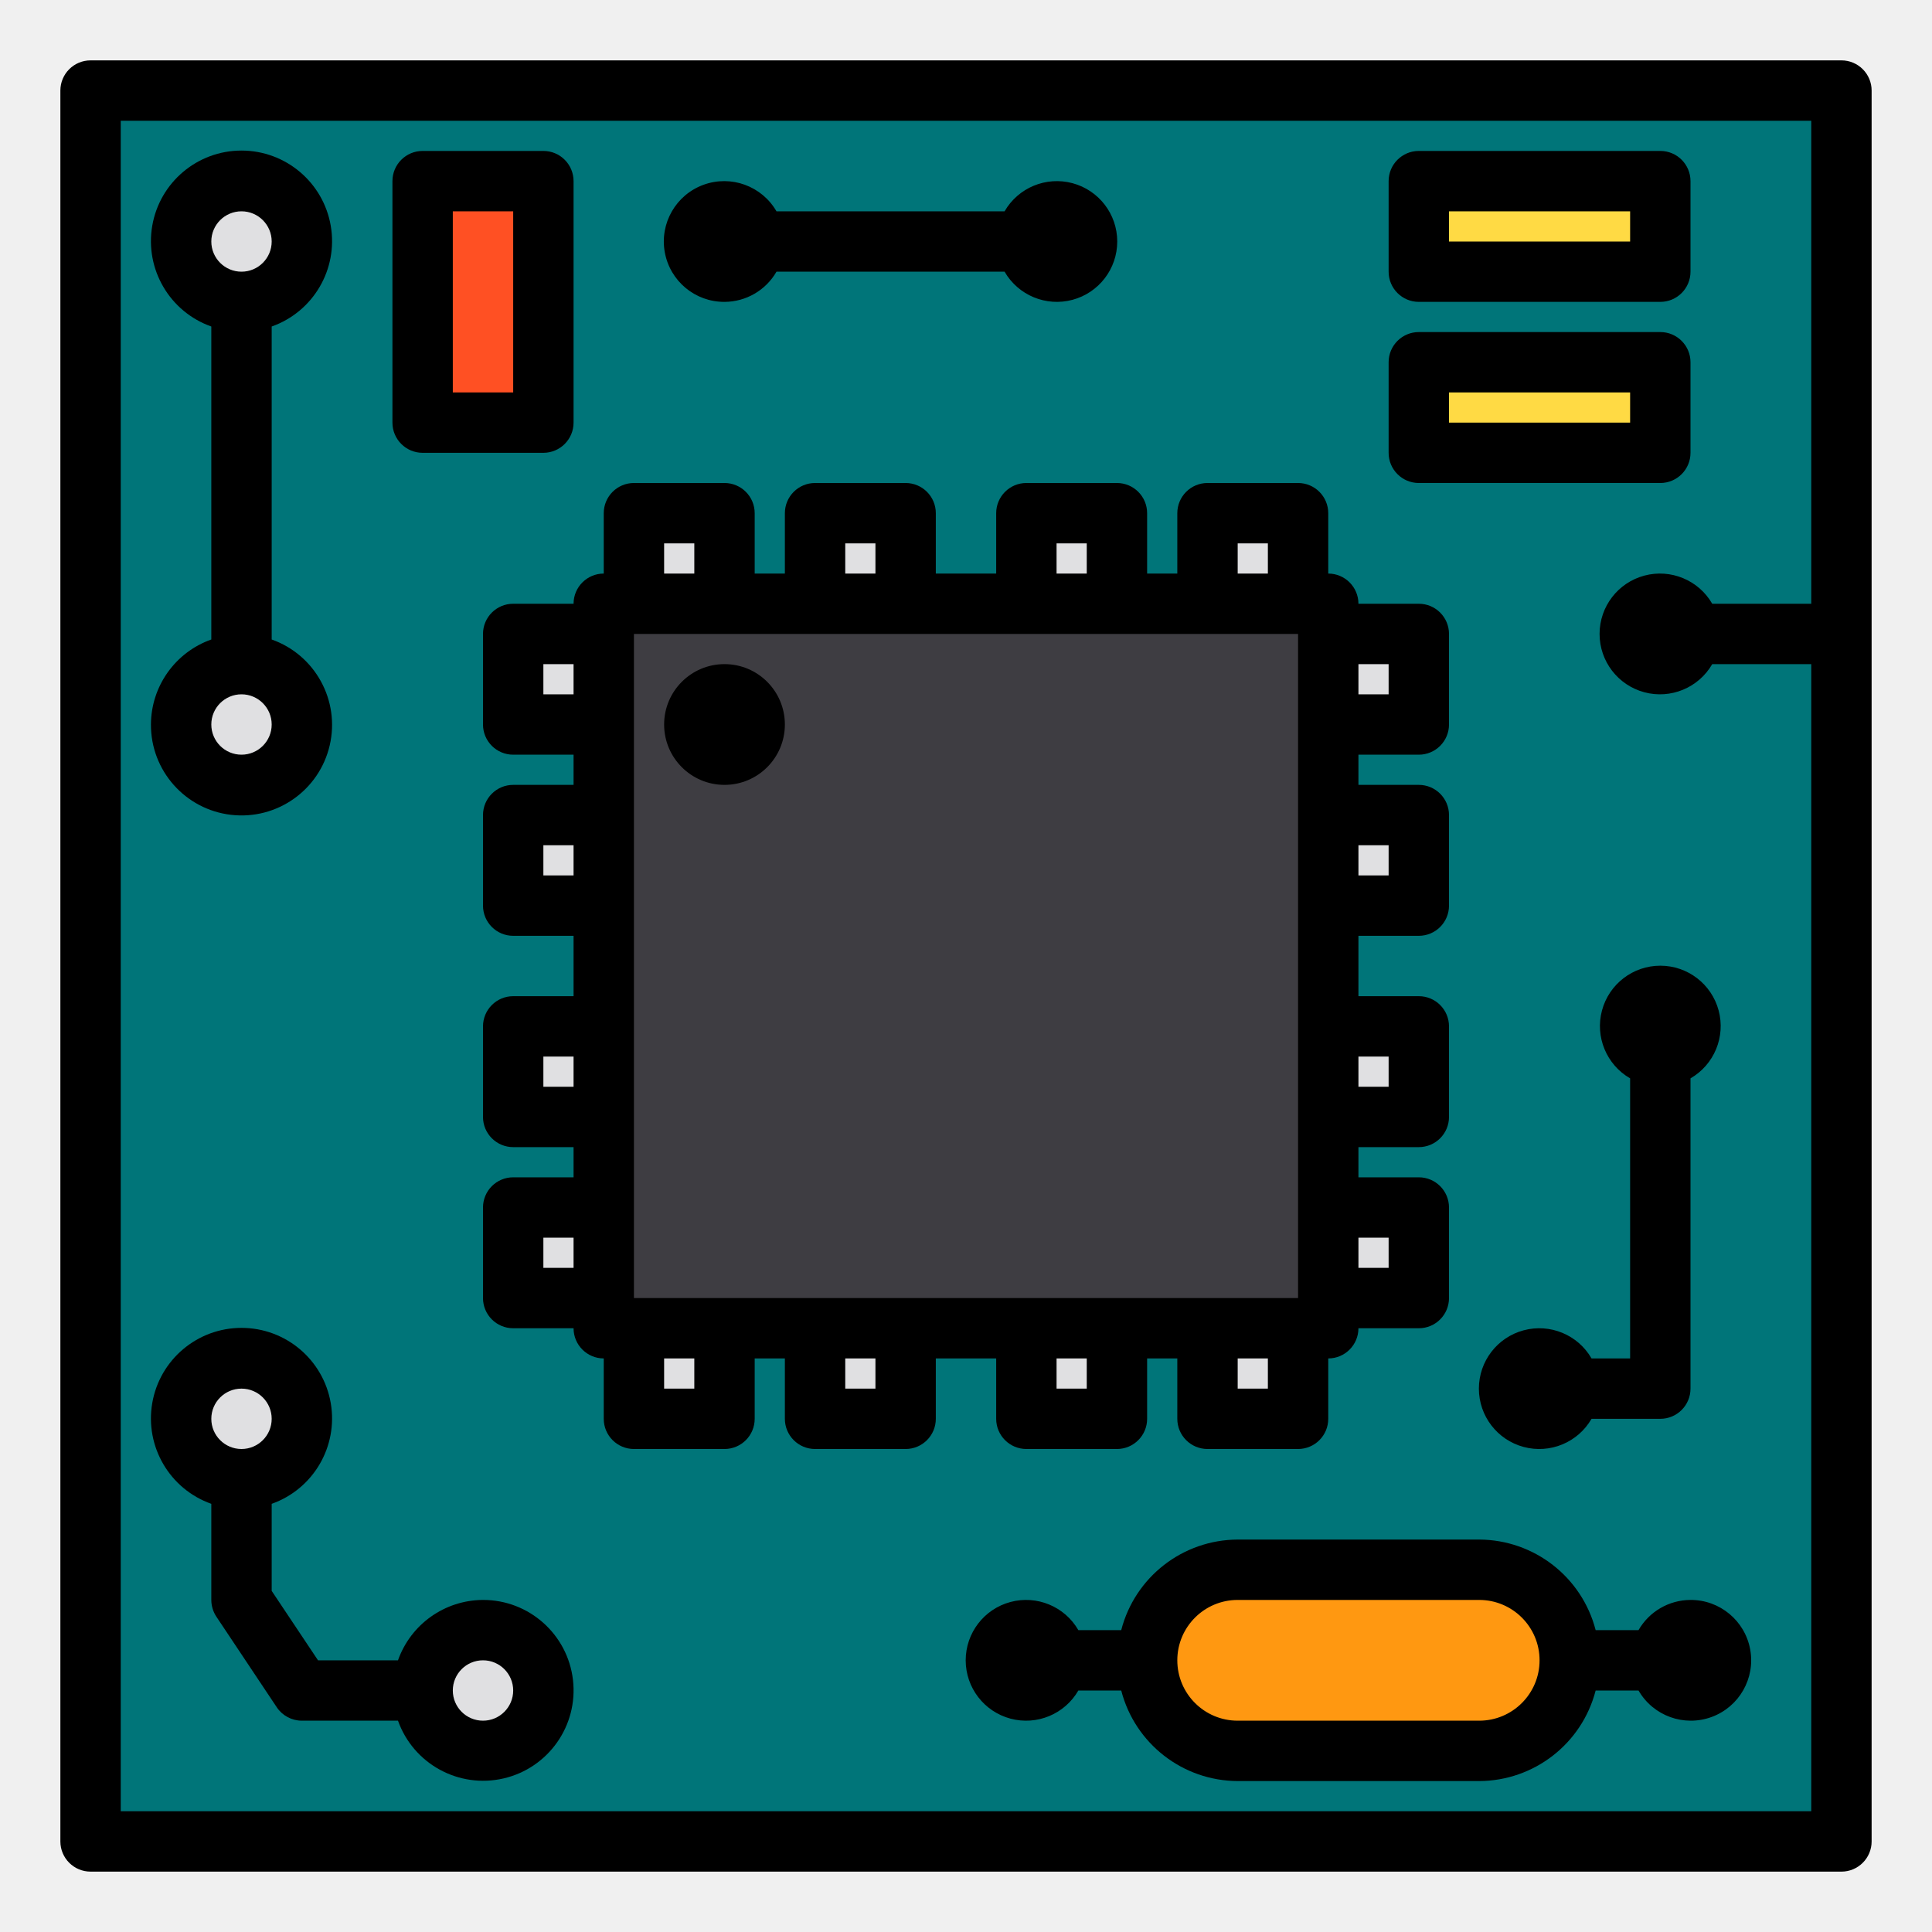
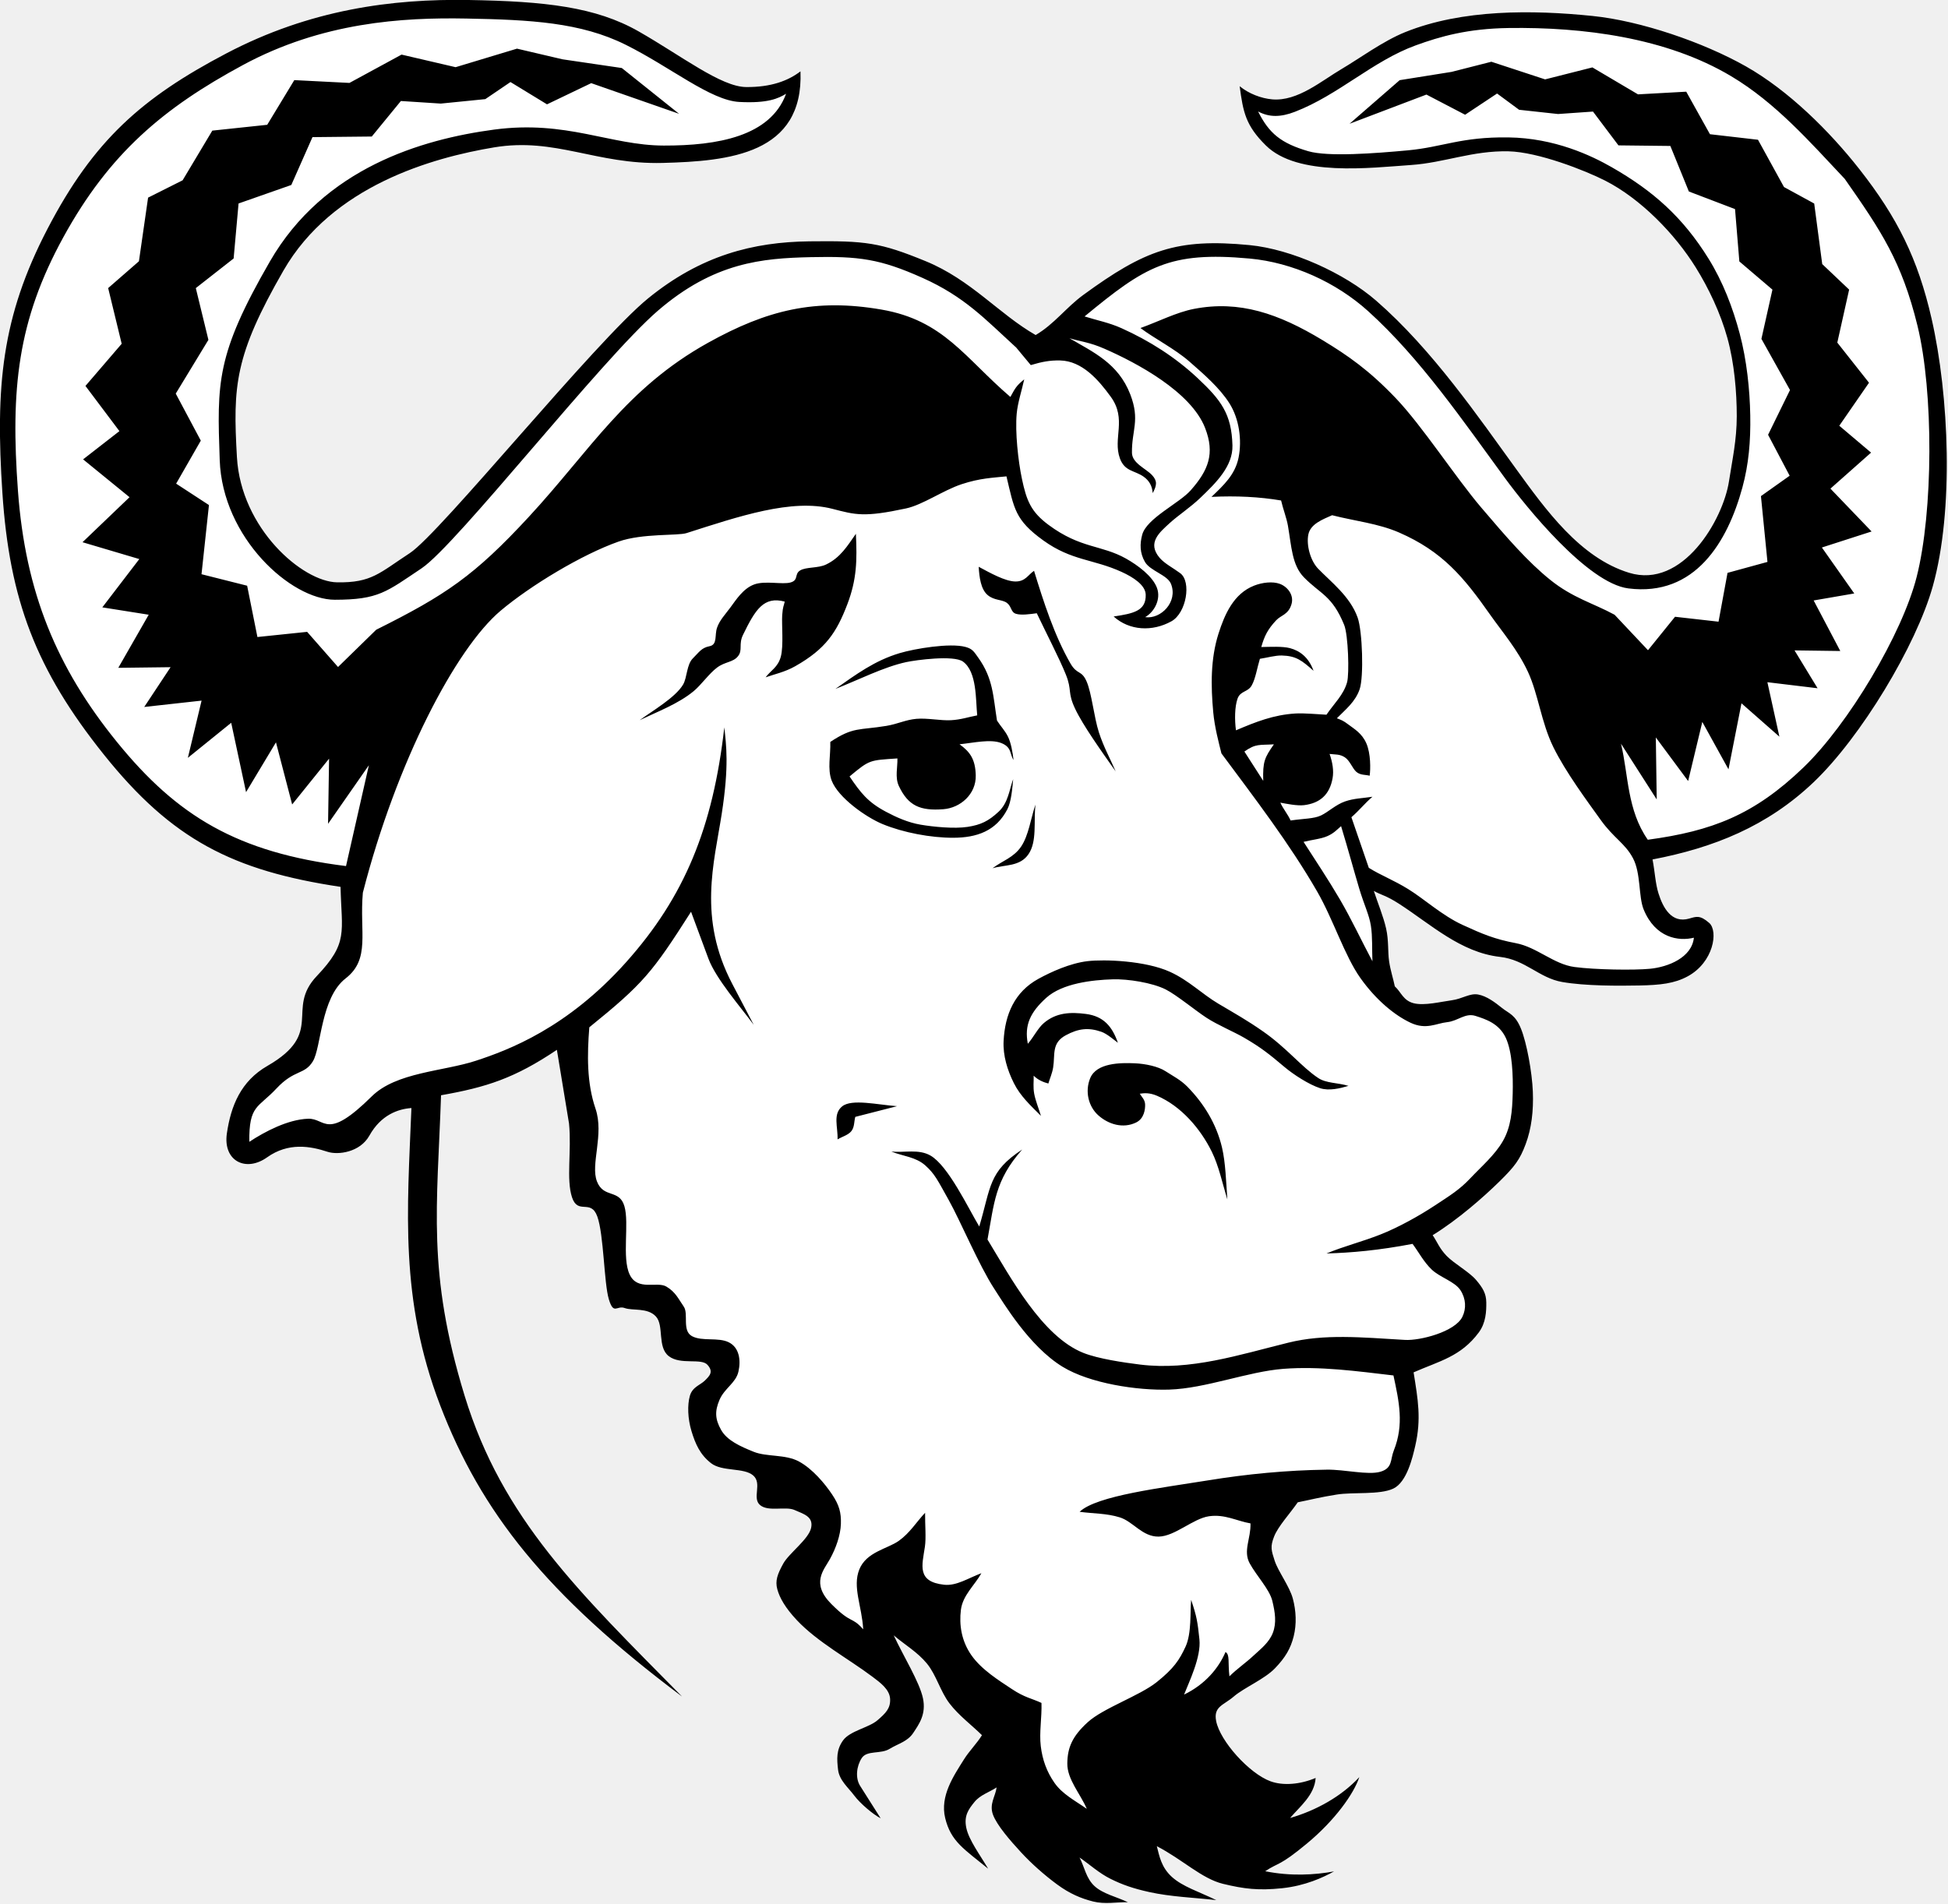
- <svg xmlns="http://www.w3.org/2000/svg" height="512" viewBox="0 0 64 64" width="512">
-   <g id="Circuit-technology-electronics">
-     <path d="m3 3h58v58h-58z" fill="#007579" />
-     <path d="m17 34h3v3h-3z" fill="#78b9eb" />
-     <path d="m17 21h3v3h-3z" fill="#78b9eb" />
-     <path d="m17 27h3v3h-3z" fill="#78b9eb" />
-     <path d="m17 40h3v3h-3z" fill="#78b9eb" />
-     <circle cx="16" cy="56" fill="#e0e0e2" r="2" />
-     <circle cx="8" cy="47" fill="#e0e0e2" r="2" />
-     <path d="m44 34h3v3h-3z" fill="#78b9eb" />
-     <path d="m44 40h3v3h-3z" fill="#78b9eb" />
-     <path d="m44 27h3v3h-3z" fill="#78b9eb" />
-     <path d="m44 21h3v3h-3z" fill="#78b9eb" />
-     <path d="m49 52a3 3 0 0 1 0 6h-8a3 3 0 0 1 0-6z" fill="#ff9811" />
-     <path d="m34 17h3v3h-3z" fill="#78b9eb" />
-     <path d="m40 17h3v3h-3z" fill="#78b9eb" />
-     <path d="m27 17h3v3h-3z" fill="#78b9eb" />
-     <path d="m21 17h3v3h-3z" fill="#78b9eb" />
-     <circle cx="8" cy="24" fill="#e0e0e2" r="2" />
-     <circle cx="8" cy="8" fill="#e0e0e2" r="2" />
-     <path d="m14 6h4v8h-4z" fill="#ff5023" />
-     <path d="m47 6h8v3h-8z" fill="#ffda44" />
-     <path d="m47 12h8v3h-8z" fill="#ffda44" />
-     <path d="m20 20h24v24h-24z" fill="#3e3d42" />
-     <g fill="#e0e0e2">
-       <path d="m21 17h3v3h-3z" />
-       <path d="m27 17h3v3h-3z" />
-       <path d="m34 17h3v3h-3z" />
-       <path d="m40 17h3v3h-3z" />
-       <path d="m44 21h3v3h-3z" />
-       <path d="m44 27h3v3h-3z" />
-       <path d="m44 34h3v3h-3z" />
-       <path d="m44 40h3v3h-3z" />
-       <path d="m34 44h3v3h-3z" />
-       <path d="m40 44h3v3h-3z" />
-       <path d="m27 44h3v3h-3z" />
-       <path d="m21 44h3v3h-3z" />
-       <path d="m17 40h3v3h-3z" />
-       <path d="m17 34h3v3h-3z" />
-       <path d="m17 27h3v3h-3z" />
-       <path d="m17 21h3v3h-3z" />
-     </g>
-     <circle cx="24" cy="24" fill="#ff5023" r="1" />
-     <path d="m61 2h-58a1 1 0 0 0 -1 1v58a1 1 0 0 0 1 1h58a1 1 0 0 0 1-1v-58a1 1 0 0 0 -1-1zm-1 18h-3.28a2 2 0 1 0 0 2h3.28v38h-56v-56h56z" />
-     <path d="m47 25a1 1 0 0 0 1-1v-3a1 1 0 0 0 -1-1h-2a1 1 0 0 0 -1-1v-2a1 1 0 0 0 -1-1h-3a1 1 0 0 0 -1 1v2h-1v-2a1 1 0 0 0 -1-1h-3a1 1 0 0 0 -1 1v2h-2v-2a1 1 0 0 0 -1-1h-3a1 1 0 0 0 -1 1v2h-1v-2a1 1 0 0 0 -1-1h-3a1 1 0 0 0 -1 1v2a1 1 0 0 0 -1 1h-2a1 1 0 0 0 -1 1v3a1 1 0 0 0 1 1h2v1h-2a1 1 0 0 0 -1 1v3a1 1 0 0 0 1 1h2v2h-2a1 1 0 0 0 -1 1v3a1 1 0 0 0 1 1h2v1h-2a1 1 0 0 0 -1 1v3a1 1 0 0 0 1 1h2a1 1 0 0 0 1 1v2a1 1 0 0 0 1 1h3a1 1 0 0 0 1-1v-2h1v2a1 1 0 0 0 1 1h3a1 1 0 0 0 1-1v-2h2v2a1 1 0 0 0 1 1h3a1 1 0 0 0 1-1v-2h1v2a1 1 0 0 0 1 1h3a1 1 0 0 0 1-1v-2a1 1 0 0 0 1-1h2a1 1 0 0 0 1-1v-3a1 1 0 0 0 -1-1h-2v-1h2a1 1 0 0 0 1-1v-3a1 1 0 0 0 -1-1h-2v-2h2a1 1 0 0 0 1-1v-3a1 1 0 0 0 -1-1h-2v-1zm-2-3h1v1h-1zm-26 20h-1v-1h1zm0-6h-1v-1h1zm0-7h-1v-1h1zm0-6h-1v-1h1zm22-5h1v1h-1zm-6 0h1v1h-1zm-7 0h1v1h-1zm-6 0h1v1h-1zm1 28h-1v-1h1zm6 0h-1v-1h1zm7 0h-1v-1h1zm6 0h-1v-1h1zm1-3h-22v-22h22zm3-2v1h-1v-1zm0-6v1h-1v-1zm0-7v1h-1v-1z" />
-     <circle cx="24" cy="24" r="2" />
-     <path d="m47 10h8a1 1 0 0 0 1-1v-3a1 1 0 0 0 -1-1h-8a1 1 0 0 0 -1 1v3a1 1 0 0 0 1 1zm1-3h6v1h-6z" />
-     <path d="m47 16h8a1 1 0 0 0 1-1v-3a1 1 0 0 0 -1-1h-8a1 1 0 0 0 -1 1v3a1 1 0 0 0 1 1zm1-3h6v1h-6z" />
-     <path d="m5 24a3 3 0 1 0 4-2.816v-10.368a3 3 0 1 0 -2 0v10.368a3 3 0 0 0 -2 2.816zm3 1a1 1 0 1 1 1-1 1 1 0 0 1 -1 1zm0-18a1 1 0 1 1 -1 1 1 1 0 0 1 1-1z" />
-     <path d="m16 53a3 3 0 0 0 -2.816 2h-2.649l-1.535-2.3v-2.884a3 3 0 1 0 -2 0v3.184a1.006 1.006 0 0 0 .168.555l2 3a1 1 0 0 0 .832.445h3.184a2.995 2.995 0 1 0 2.816-4zm-8-7a1 1 0 1 1 -1 1 1 1 0 0 1 1-1zm8 11a1 1 0 1 1 1-1 1 1 0 0 1 -1 1z" />
-     <path d="m56 53a1.993 1.993 0 0 0 -1.722 1h-1.42a4 4 0 0 0 -3.858-3h-8a4 4 0 0 0 -3.858 3h-1.42a2 2 0 1 0 0 2h1.42a4 4 0 0 0 3.858 3h8a4 4 0 0 0 3.858-3h1.42a2 2 0 1 0 1.722-3zm-7 4h-8a2 2 0 0 1 0-4h8a2 2 0 0 1 0 4z" />
-     <path d="m54 35.722v9.278h-1.278a2 2 0 1 0 0 2h2.278a1 1 0 0 0 1-1v-10.278a2 2 0 1 0 -2 0z" />
-     <path d="m14 15h4a1 1 0 0 0 1-1v-8a1 1 0 0 0 -1-1h-4a1 1 0 0 0 -1 1v8a1 1 0 0 0 1 1zm1-8h2v6h-2z" />
-     <path d="m24 10a1.993 1.993 0 0 0 1.722-1h7.556a2 2 0 1 0 0-2h-7.556a2 2 0 1 0 -1.722 3z" />
-   </g>
+ <svg xmlns="http://www.w3.org/2000/svg" version="1.1" width="535" height="523">
+   <path fill="#fff" d="M 91.5,309 C 91.5,308.997 63.186,315.296 63.186,315.296 C 63.186,315.296 79.883,289.361 79.883,289.361 C 79.883,289.361 99,245.989 99,245.989 C 99,245.989 41.794,221.051 41.794,221.051 C 41.794,221.051 6.661,165.673 6.661,165.673 C 6.661,165.673 2.307,95.593 2.307,95.593 C 2.307,95.593 28.872,40.44 28.872,40.44 C 28.872,40.44 84.242,6.375 84.242,6.375 C 84.242,6.375 153.15,2.751 153.15,2.751 C 153.15,2.751 195.162,23.911 195.162,23.911 C 195.162,23.911 218.968,25.476 218.968,25.476 C 218.968,25.476 200.899,42.256 200.899,42.256 C 200.899,42.256 145.9,36.7 145.9,36.7 C 145.9,36.7 97.048,49.861 97.048,49.861 C 97.048,49.861 69.59,81.336 69.59,81.336 C 69.59,81.336 60.694,125.451 60.694,125.451 C 60.694,125.451 78.831,158.713 78.831,158.713 C 78.831,158.713 103.691,161.677 103.691,161.677 C 103.691,161.677 192.062,73.793 192.062,73.793 C 192.062,73.793 238.47,67.368 238.47,67.368 C 238.47,67.368 284.431,93.409 284.431,93.409 C 284.431,93.409 305.113,77.538 305.113,77.538 C 305.113,77.538 335.818,67.081 335.818,67.081 C 335.818,67.081 373.433,79.831 373.433,79.831 C 373.433,79.831 436.3,155.716 436.3,155.716 C 436.3,155.716 459.1,159.952 459.1,159.952 C 459.1,159.952 478,134.48 478,134.48 C 478,134.48 476.231,88 476.231,88 C 476.231,88 450.819,51.731 450.819,51.731 C 450.819,51.731 415.2,39.7 415.2,39.7 C 415.2,39.7 386.384,44.701 386.384,44.701 C 386.384,44.701 350.4,41.851 350.4,41.851 C 350.4,41.851 345.3,30.5 345.3,30.5 C 345.3,30.5 375.1,18.8 375.1,18.8 C 375.1,18.8 399,6.7 399,6.7 C 399,6.7 435.6,4.216 435.6,4.216 C 435.6,4.216 489.5,25.2 489.5,25.2 C 489.5,25.2 527.4,77.7 527.4,77.7 C 527.4,77.7 532.3,152.2 532.3,152.2 C 532.3,152.2 499.6,212.8 499.6,212.8 C 499.6,212.8 453.6,235.9 453.6,235.9 C 453.6,235.9 454.8,253.6 454.8,253.6 C 454.8,253.6 467.6,255.2 467.6,255.2 C 467.6,255.2 462.3,267.1 462.3,267.1 C 462.3,267.1 432.4,268.2 432.4,268.2 C 432.4,268.2 374.8,242.7 374.8,242.7 C 374.8,242.7 383.1,277.3 383.1,277.3 C 383.1,277.3 411.4,277.3 411.4,277.3 C 411.4,277.3 419.8,306.6 419.8,306.6 C 419.8,306.6 391.5,339.7 391.5,339.7 C 391.5,339.7 406.8,357.9 406.8,357.9 C 406.8,357.9 387.3,376.1 387.3,376.1 C 387.3,376.1 384.3,403.8 384.3,403.8 C 384.3,403.8 344.9,415.4 344.9,415.4 C 344.9,415.4 354.5,446.4 354.5,446.4 C 354.5,446.4 293.4,501.2 293.4,501.2 C 293.4,501.2 251.45,449 251.45,449 C 251.45,449 221.228,446.405 221.228,446.405 C 221.228,446.405 229.841,415.409 229.841,415.409 C 229.841,415.409 195.339,399.56 195.339,399.56 C 195.339,399.56 195.943,376.166 195.943,376.166 C 195.943,376.166 172.06,352.434 172.06,352.434 L 153.194,287.1 C 153.194,287.1 91.5,308.997 91.5,308.997 L 91.5,309 z" />
+   <path d="M112.993,304.372c-3.634,0.247-8.365,1.875-11.539,7.564 c-2.591,4.646-8.661,5.387-11.495,4.451c-4.721-1.56-10.755-2.642-16.6,1.523c-5.845,4.164-12.157,1.015-11.05-6.576 c1.107-7.59,3.849-14.351,11.127-18.538c15.895-9.144,4.848-15.508,13.572-24.685c8.741-9.195,6.81-12.009,6.52-24.497 c-29.543-4.438-46.287-12.953-64.984-36.313c-18.697-23.361-25.945-42.59-27.883-71.878c-1.938-29.288-0.258-48.269,12.396-72.58 s25.977-36.014,49.065-48.153C85.21,2.553,107.832-0.354,128.742,0c20.91,0.353,34.843,1.885,46.658,8.626 c11.814,6.741,22.622,15.224,29.512,15.285c6.891,0.061,11.582-1.744,14.931-4.31c0.894,22.703-19.539,24.675-37.819,25.155 c-18.281,0.479-29.514-7.083-46.351-4.27S91.269,50.961,77.84,74.336s-13.887,31.638-12.771,51.24 c1.116,19.603,17.988,34.228,27.512,34.387c9.523,0.159,11.649-2.599,19.985-8.036c8.337-5.438,50.896-58.122,65.418-69.956 c14.523-11.834,28.854-15.488,44.328-15.678c15.474-0.19,19.428,0.335,31.908,5.45c12.48,5.114,20.149,14.533,30.211,20.291 c5.143-3.027,8.338-7.547,13.057-10.996c16.877-12.335,25.646-15.659,45.705-13.707c11.529,1.122,26.066,7.708,34.74,15.25 c15.445,13.429,28.205,32.125,38.516,46.328c8.029,11.061,17.477,24.295,30.965,28.432c14.727,4.515,25.809-14.559,27.436-25.139 c0.922-5.995,2.125-11.249,2.135-17.847c0.01-6.599-0.664-14.607-2.566-21.484s-5.16-13.72-8.688-19.394 c-5.742-9.235-15.137-18.899-24.912-23.871c-5.486-2.79-18.393-7.863-26.529-8.041c-9.969-0.216-17.564,3.133-26.781,3.761 c-11.156,0.761-31.084,3.269-39.83-5.35c-5.566-5.485-6.266-9.144-7.217-16.296c2.459,2.026,5.898,3.358,8.959,3.617 c6.986,0.59,13.527-5.114,19.166-8.419c4.645-2.723,11.223-7.589,17.324-10.048c15.676-6.32,34.932-6.138,51.48-4.445 c13.264,1.356,30.461,7.257,42.094,13.84c11.688,6.612,22.951,17.761,31.201,28.271c10.379,13.224,16.053,24.57,19.812,41.063 c4.805,21.062,6.137,52.702,0.328,73.469c-4.578,16.365-19.779,41.504-32.719,53.827c-12.762,12.155-27.498,18.022-44.256,21.231 c0.656,3.382,0.764,6.536,1.631,9.309c1.232,3.936,3.588,8.324,8.428,6.936c1.93-0.553,2.963-1.032,5.508,1.194 c2.543,2.226,1.219,10.825-5.938,14.684c-3.629,1.957-7.459,2.382-13.271,2.498s-14.883,0.141-21.193-0.964 c-6.309-1.104-10.078-6.111-17.066-6.895c-10.799-1.208-19.068-9.01-27.727-14.59c-3.613-2.329-4.832-2.353-6.914-3.53 c1.125,3.444,2.625,7.021,3.373,10.332c0.75,3.311,0.43,6.378,0.828,9.028c0.396,2.648,1.131,4.707,1.559,6.855 c1.73,1.547,2.283,3.9,5.189,4.64c2.908,0.739,7.461-0.412,10.436-0.812s4.969-2.021,7.303-1.577 c2.336,0.443,4.549,2.115,6.506,3.682s3.639,1.796,5.223,5.706s3.037,11.917,3.254,17.269s-0.383,10.183-1.969,14.43 s-2.98,6.13-7.275,10.336c-4.295,4.207-11.289,10.38-18.268,14.68c1.285,1.903,1.855,3.645,3.859,5.71 c2.004,2.066,6.182,4.381,8.041,6.56c1.857,2.179,2.799,3.742,2.826,6.186c0.029,2.443-0.09,5.619-2.074,8.283 c-4.941,6.633-10.785,7.821-17.891,10.941c1.195,7.462,2.17,12.793,0.443,20.244c-0.705,3.036-2.271,9.92-6.016,11.686 c-3.746,1.766-10.969,0.911-15.541,1.637c-4.572,0.727-7.131,1.417-10.695,2.125c-2.166,3.131-5.391,6.586-6.496,9.392 c-1.107,2.807-0.773,3.813,0.156,6.679s4.092,7.039,4.988,10.395s1.07,6.969,0.234,10.334c-0.838,3.365-2.271,5.807-5.139,8.795 c-2.867,2.989-8.508,5.336-11.318,7.758c-2.812,2.423-5.611,2.714-4.844,6.723c1.055,5.506,9.1,14.436,14.92,16.562 c3.488,1.275,8.17,0.873,12.406-0.915c-0.287,4.703-4.357,7.873-7.016,10.996c7.201-2.059,14.184-6.001,19.014-11.226 c-1.498,4.538-6.652,11.823-14.361,18.22c-7.709,6.397-7.662,5.088-11.494,7.633c6.992,1.405,13.494,1.025,18.91,0.052 c-2.969,1.637-7.836,3.939-14.283,4.616c-6.447,0.676-10.422,0.198-16.232-1.213c-5.811-1.412-11.115-6.694-18.156-10.335 c0.686,2.612,1.174,5.753,4.135,8.439c2.961,2.686,7.441,4.052,12.203,6.375c-6.062-0.688-12.432-0.896-18.389-2.209 c-4.41-0.973-7.373-2.005-10.6-3.603c-3.225-1.598-5.715-3.929-8.572-5.893c1.369,2.615,1.775,5.691,4.105,7.847 s6.117,2.959,9.18,4.44c-3.195-0.07-6.268,0.623-9.58-0.21c-3.314-0.833-6.422-2.142-9.867-4.68s-6.998-5.663-9.938-8.858 c-2.938-3.195-6.566-7.337-7.664-10.283c-1.1-2.947,0.66-5.008,0.99-7.509c-2.029,1.333-4.525,2.067-6.084,4.002 s-2.941,3.702-2.251,7.075c0.691,3.373,3.804,7.496,6.005,11.248c-6.568-5.371-10.236-7.439-11.799-13.918 c-1.463-6.066,2.322-11.572,5.199-16.159c1.429-2.278,3.567-4.398,4.903-6.597c-2.967-2.903-6.358-5.398-8.901-8.709 c-2.542-3.31-3.61-7.79-6.205-10.957c-2.596-3.168-6.088-5.173-9.129-7.756c2.673,5.742,7.066,12.785,8.02,17.229 c0.953,4.444-1.069,7.164-2.646,9.563c-1.578,2.399-4.124,2.934-6.539,4.408c-2.415,1.475-6.171,0.312-7.61,2.501 c-1.438,2.188-1.824,5.48-0.449,7.648l5.64,8.902c-2.078-1.049-5.658-4.1-7.272-6.264s-4.09-4.163-4.429-7.089 c-0.339-2.925-0.504-5.464,1.391-8.07c1.896-2.605,7.086-3.477,9.409-5.48c2.323-2.003,3.626-3.307,3.493-5.896 c-0.132-2.589-2.661-4.441-4.835-6.073c-6.637-4.978-15.151-9.565-20.787-15.565c-3.184-3.39-4.712-6.127-5.352-8.466 c-0.639-2.338,0.037-4.162,1.619-7.038c1.582-2.877,7.007-6.718,7.667-9.843c0.659-3.124-2.081-3.795-4.554-4.897 s-7.17,0.565-9.464-1.352c-2.293-1.917,0.674-5.945-1.911-8.154c-2.584-2.209-8.499-0.976-11.552-3.352 c-3.053-2.377-4.315-5.327-5.367-8.775s-1.171-7.225-0.458-9.722s2.855-2.934,4.147-4.228s2.413-2.367,0.691-4.297 c-1.722-1.929-7.365,0.108-10.609-2.369c-3.244-2.477-1.258-8.41-3.552-10.911c-2.293-2.501-6.409-1.522-8.581-2.321 c-2.171-0.799-3.023,2.02-4.355-2.438c-1.332-4.459-1.368-17.75-3.16-22.71s-5.311-0.335-6.945-5.265 c-1.634-4.929-0.085-12.812-0.821-20.257l-3.335-20.257c-11.634,7.815-19.314,10.269-31.813,12.477 c-1.043,30.582-3.916,48.591,6.464,82.52c10.38,33.928,31.387,53.924,59.726,82.649c-37.395-28.016-55.248-50.792-66.422-79.97 C109.723,356.876,111.869,332.472,112.993,304.372z M311.701,292.08c2.877,0.129,6.373,0.859,8.393,2.171 c2.021,1.312,4.166,2.384,6,4.251c4.576,4.66,8.008,10.28,9.525,16.738c0.967,4.117,1.111,9.397,1.463,14.231 c-1.385-4.468-2.316-9.127-4.289-13.13c-3.111-6.312-8.396-12.473-14.959-15.31c-2.166-0.938-3.611-0.764-4.803-0.598 c0.533,0.895,1.426,1.645,1.465,2.956s-0.254,3.876-2.477,4.954c-3.584,1.739-7.568,0.516-10.336-1.931 c-2.791-2.466-3.742-6.638-2.281-10.223C301.143,291.917,307.777,291.906,311.701,292.08z M275.629,286 c0.361-7.345,3.012-13.539,9.594-17.141c3.404-1.862,8.648-4.27,13.467-4.836c4.629-0.543,15.889-0.146,22.662,2.945 c5.201,2.374,8.744,6.07,13.311,8.771c4.566,2.702,7.814,4.513,12.162,7.543c6.674,4.651,10.586,9.772,15.213,12.842 c2.225,1.475,5.355,1.256,8.309,2.158c-2.297,0.682-5.299,1.434-7.777,0.642c-3.09-0.988-7.41-3.813-9.807-5.838 c-4.236-3.578-6.432-5.324-11.055-8.023c-2.76-1.608-7.305-3.503-10.338-5.481c-3.035-1.978-8.303-6.318-11.219-7.787 c-3.707-1.866-10.381-2.904-14.508-2.783c-5.686,0.166-13.916,1.104-18.316,5.096c-4.371,3.968-6.031,7.459-5.045,12.612 c1.646-1.896,2.742-4.278,4.391-5.688c3.416-2.918,7.336-3.059,11.588-2.506c4.777,0.622,7.182,3.381,8.76,7.916 c-1.062-0.78-3.014-2.493-4.555-3.024c-3.617-1.248-6.352-0.864-9.74,0.953c-4,2.146-2.912,5.322-3.488,8.854 c-0.264,1.629-0.879,2.941-1.318,4.412c-1.504-0.398-2.895-1.024-4.033-2.152c0.047,1.65-0.193,3.093,0.145,4.949 c0.336,1.855,1.24,4.059,1.859,6.088c-2.785-2.786-5.635-5.38-7.434-8.977C276.656,293.946,275.436,289.952,275.629,286z  M280.449,232.54c2.053-3.047,2.654-7.721,3.92-11.521c-0.506,4.813,0.467,10.106-1.883,13.592 c-2.35,3.486-6.477,2.875-9.896,3.889C275.25,236.472,278.395,235.587,280.449,232.54z M231.298,303.908 c2.636-2.134,9.75-0.428,15.071-0.047c-3.824,0.979-7.648,1.959-11.472,2.938c-0.356,1.301-0.195,2.792-1.068,3.901 c-0.874,1.11-2.534,1.521-3.8,2.28C230.154,309.562,228.662,306.041,231.298,303.908z M268.789,155.688 c3.176,1.71,7.207,3.971,10.012,4.041s3.539-1.834,5.189-2.933c2.596,8.465,5.576,17.766,9.996,25.447 c1.852,3.218,3.033,1.722,4.441,4.956c1.406,3.233,2.031,9.812,3.365,13.943c1.336,4.131,3.078,7.171,4.617,10.756 c-3.908-5.537-8.957-12.597-11.135-17.205c-2.176-4.607-0.783-5.008-2.545-9.396s-5.324-11.228-7.986-16.842 c-1.906,0.253-4.266,0.6-5.715,0.153c-1.449-0.447-1.16-1.988-2.469-2.984c-1.311-0.996-3.514-0.61-5.35-2.2 C269.373,161.835,268.955,158.574,268.789,155.688z M251.688,197.457c2.989-0.262,6.701,0.539,9.5,0.38s4.797-0.885,7.196-1.328 c-0.445-4.216-0.023-11.962-3.915-14.777c-2.514-1.818-12.839-0.449-15.597,0.146c-6.206,1.338-13.433,5.042-19.435,7.358 c5.752-4.018,10.721-7.742,17.62-9.816c4.147-1.247,13.825-2.868,18.105-1.712c1.954,0.527,2.349,1.336,3.534,2.992 c4.074,5.688,4.062,10.604,5.119,17.23c1.039,1.619,2.146,2.699,2.988,4.369c0.84,1.67,1.316,4.298,1.551,6.446 c-1.066-1.546-0.414-3.485-3.367-4.636c-2.955-1.151-7.479-0.076-11.46,0.34c2.902,2.094,4.344,4.111,4.455,8.538 c0.13,5.198-4.271,8.939-8.866,9.295c-6.379,0.495-9.668-0.906-12.248-6.358c-1.13-2.388-0.311-5.261-0.405-7.589 c-7.665,0.533-7.54,0.283-13.142,4.954c3.045,4.461,4.963,7.026,9.995,9.695c2.822,1.498,6.017,2.954,9.514,3.549 c3.498,0.595,9.235,1.17,12.909,0.606c3.675-0.564,5.757-1.613,8.481-4.132c2.725-2.52,2.975-6.128,4.039-8.98 c-0.242,2.745-0.557,6.241-1.576,8.232c-3.1,6.053-8.461,7.847-14.862,7.867c-6.144,0.02-13.744-1.397-19.46-3.767 c-4.57-1.894-12.146-7.258-13.944-11.918c-1.229-3.184-0.256-7.091-0.385-10.637c6.328-4.208,7.894-3.173,15.381-4.405 C246.545,198.883,248.699,197.72,251.688,197.457z M214.827,168.956c0.178-2.521,0.457-2.467,0.686-3.701 c-5.765-1.542-8.077,2.198-11.457,9.144c-1.265,2.599-0.013,4.146-1.37,5.857c-1.355,1.711-3.539,1.471-5.74,3.114 c-2.201,1.642-4.382,4.787-6.44,6.488c-4.223,3.491-9.931,5.622-14.829,7.971c3.345-2.468,9.836-6.211,11.936-9.797 c1.114-1.901,0.949-5.486,2.683-7.195c1.733-1.71,2.34-2.893,4.578-3.329c2.238-0.436,1.338-3.03,2.06-5.092 c0.722-2.062,2.16-3.526,3.69-5.586s3.46-5.153,6.481-6.276c3.021-1.124,7.732,0.091,10.019-0.556 c2.286-0.647,0.973-2.309,2.634-3.307c1.663-0.998,4.896-0.558,7.117-1.625c3.937-1.893,5.82-5.053,8.188-8.436 c0.344,7.282,0.26,12.525-2.357,19.376c-2.947,7.711-5.934,12.253-14.298,16.995c-2.882,1.633-5.75,2.2-8.139,3.057 c1.393-1.9,3.387-2.725,4.18-5.7C215.24,177.381,214.649,171.478,214.827,168.956z M349.865,204.463 c-3.977,0.259-4.92-0.264-8.102,1.98c1.725,2.684,3.449,5.368,5.172,8.052C346.783,209.197,347.299,208.135,349.865,204.463z  M339.445,200.613c5.508-2.346,10.307-4.244,16.299-4.619c2.402-0.151,6.131,0.221,8.557,0.331 c2.066-3.042,4.699-5.441,5.664-8.913c0.639-2.303,0.324-12.992-0.807-15.767c-3.295-8.076-6.498-8.417-11.033-13.043 c-3.291-3.355-3.422-8.464-4.406-14.189c-0.361-2.103-1.393-4.764-1.877-6.934c-5.928-0.999-12.303-1.328-19.123-0.987 c3.307-3.172,6.504-6.07,7.453-10.832c0.947-4.762,0.176-10.617-2.531-14.887c-2.707-4.27-7.031-7.99-11-11.469 c-3.971-3.479-9.662-6.351-13.424-9.197c4.893-1.752,9.889-4.326,14.682-5.255c12.486-2.422,23.244,1.282,35.287,8.563 c7.002,4.235,12.793,8.258,20.113,15.921c7.318,7.662,16.395,21.717,23.48,30.052s12.805,14.927,18.986,19.898 c6.182,4.972,11.777,6.388,17.664,9.581l9.176,9.744l7.426-9.189l11.949,1.351l2.469-13.412l10.967-3.005l-1.789-18.08 l7.885-5.596l-5.926-11.249l6.021-12.292l-7.85-14.051l3.027-13.529l-9.088-7.745l-1.186-14.377l-12.678-4.836l-5.086-12.508 l-14.254-0.16l-6.992-9.285l-9.596,0.672l-10.697-1.165l-6.049-4.466l-8.779,5.828l-10.623-5.539l-21.117,8.017l13.766-11.972 l14.262-2.278l10.926-2.785l14.756,4.846l12.988-3.29l12.523,7.403l13.252-0.733l6.51,11.681l13.195,1.523l7.139,12.987 l8.299,4.531l2.203,16.637l7.391,7.01l-3.25,14.557l8.707,11.024l-8.164,11.812l8.73,7.383l-11.16,9.891l11.303,11.771 l-13.65,4.402l8.891,12.625l-11.15,1.924l7.312,13.882l-12.566-0.167l6.33,10.398l-13.783-1.659l3.297,14.959l-10.416-9.163 l-3.568,18.13l-7.188-13.018l-3.893,16.237l-8.873-11.973L455,219.596l-9.807-15.309c2.068,8.686,1.654,18.197,7.359,26.386 c17.676-2.392,29.229-6.846,42.771-19.877c12.334-11.868,27.076-36.613,31.068-52.308c4.555-17.91,4.695-50.85,0.209-69.084 c-4.318-17.556-9.93-25.942-19.957-40.268c-9.584-10.179-19.01-20.932-31.174-28.191C457.613,10.29,434.717,7.417,414.367,7.694 c-11.268,0.154-18.816,2.318-25.553,4.768c-11.781,4.284-21.203,13.629-33.18,18.247c-3.906,1.505-7.037,1.552-10.113-0.091 c3.012,6.026,6.289,8.729,13.801,10.922c5.434,1.586,18.4,0.583,27.326-0.241c9.582-0.885,14.58-3.734,27.621-3.555 c12.736,0.175,22.828,5.013,28.346,8.168c11.385,6.51,19.549,13.732,26.643,25.172c3.896,6.282,6.625,13.37,8.547,20.603 c1.922,7.233,2.764,15.334,2.887,22.415c0.123,7.081-0.418,13.402-2.15,19.774c-4.051,14.918-12.988,30.098-31.346,27.753 c-11.234-1.436-28.17-22.522-33.842-30.258c-11.445-15.613-23.221-32.89-37.602-45.892c-8.768-7.925-20.773-13.379-32.562-14.458 c-22.117-2.024-28.676,2.177-45.324,15.899c3.387,1.08,6.693,1.676,10.164,3.24c7.703,3.471,14.748,7.957,20.893,13.711 c6.439,6.031,9.328,9.848,9.557,18.484c0.152,5.735-4.566,10.333-8.891,14.469c-2.646,2.533-6.148,4.852-8.291,6.818 c-2.84,2.609-6.357,5.463-2.789,9.619c1.342,1.562,3.672,2.74,5.637,4.199c3.119,2.315,1.691,10.919-2.418,13.201 c-5.258,2.917-11.541,2.591-15.877-1.314c5.473-0.819,8.949-1.545,8.807-6.022c-0.082-2.595-3.381-4.751-6.619-6.227 c-7.809-3.56-13.707-3.035-21.479-8.627c-7.85-5.651-8.023-8.745-10.145-17.617c-3.785,0.396-7.27,0.483-12.331,2.159 c-5.061,1.675-10.654,5.663-15.249,6.65c-11.572,2.49-13.878,1.752-20.211,0.113c-11.15-2.886-25.668,2.055-40.09,6.668 c-2.398,0.767-12.097,0.026-18.626,2.317c-10.084,3.538-24.233,12.106-32.405,18.988c-12.382,10.429-28.654,41.64-37.848,77.464 c-0.966,10.89,2.131,18.227-4.729,23.546c-6.86,5.319-6.67,18.946-8.996,22.768c-2.326,3.821-5.019,2.132-10.026,7.499 c-5.007,5.367-7.556,4.47-7.43,14.618c4.315-2.837,10.606-6.135,16.13-6.334c4.892-0.177,4.944,6.264,17.5-6.149 c6.715-6.641,19.616-6.844,28.567-9.773c8.952-2.929,25.083-8.965,41.239-27.027c16.156-18.062,23.887-37.077,27.02-64.567 c0.499,4.874,1.365,10.371-0.722,23.816s-6.585,28.546,2.891,46.634l5.904,11.269c-3.515-4.797-10.381-12.622-12.448-18.198 l-4.768-12.863c-10.667,16.748-13.119,19.744-27.937,31.743c-0.59,7.444-0.735,15.208,1.698,22.331 c2.433,7.122-1.445,15.332,0.406,20.023s6.132,2.021,7.53,6.77s-0.73,14.138,1.438,18.767c2.168,4.629,7.487,1.82,10.065,3.315 c2.578,1.496,3.421,3.546,4.8,5.513c1.378,1.966-0.539,6.614,2.265,8.123c2.803,1.51,7.176,0.231,10.093,1.68 c2.917,1.449,3.36,4.932,2.661,8.053c-0.7,3.121-3.817,4.553-5.186,7.726c-1.368,3.174-1.215,5.383,0.429,8.297 c1.644,2.915,5.284,4.52,8.912,5.991c3.628,1.471,8.726,0.645,12.47,2.679c3.744,2.034,7.109,6.087,9.086,9.033 c1.977,2.945,2.526,5.023,2.425,8.12c-0.102,3.096-1.358,6.663-3.011,9.654s-5.3,6.631,0.394,12.343 c5.694,5.711,5.484,3.249,8.746,6.954c-0.355-6.409-3.003-11.63-1.067-16.455c1.937-4.825,7.752-5.664,10.817-7.834 c3.065-2.171,4.83-5.153,7.246-7.729c-0.035,3.315,0.32,6.879-0.057,9.375c-0.768,5.075-2.266,9.58,5.297,10.394 c3.407,0.366,6.642-1.843,10.227-3.169c-1.878,3.363-5.144,6.067-5.635,10.092c-0.491,4.023,0.099,8.443,2.885,12.436 c2.787,3.991,7.599,6.955,11.125,9.301c3.525,2.347,5.414,2.535,8.123,3.804c0.133,3.956-0.646,8.143-0.195,11.869 s1.625,7.024,3.779,10.104c2.156,3.081,5.613,4.848,8.869,7.126c-1.785-4.157-5.406-8.101-5.357-12.471 c0.049-4.369,1.359-7.466,5.621-11.343c4.262-3.878,14.24-7.241,18.945-11.011c4.705-3.771,6.223-6.081,7.912-9.742 s1.219-9.559,1.531-12.85c1.549,4.61,1.77,6.043,2.273,10.866c0.506,4.824-2.811,11.59-4.215,15.161 c5.82-2.811,9.514-7.304,11.379-11.695c1.248,0.74,0.619,2.769,1.078,6.679c2.074-2.064,4.432-3.652,6.52-5.6 c2.09-1.946,4.379-3.658,5.416-6.375c1.035-2.717,0.611-5.606-0.16-8.763s-4.299-6.818-6.199-10.271 c-1.898-3.452,0.336-6.841,0.207-11.001c-3.801-0.653-7.029-2.589-11.398-1.96c-4.371,0.628-9.377,5.533-13.844,5.59 s-6.975-4.128-10.637-5.278s-7.367-1.024-11.049-1.536c4.664-4.468,22.766-6.596,35.148-8.615 c10.895-1.777,21.707-2.804,32.746-2.959c4.93-0.07,11.266,1.558,14.689,0.574c3.426-0.982,2.695-3.315,3.711-5.858 c2.842-7.108,1.441-13.438-0.105-20.596c-9.91-1.162-20.236-2.584-30.221-1.817c-9.762,0.75-21.322,5.391-31.391,5.705 c-8.754,0.272-21.717-1.677-29.234-6.259c-9.186-5.599-16.293-17.624-18.816-21.485c-4.109-6.289-9.292-18.627-12.446-24.268 c-3.152-5.641-3.847-7.219-6.47-9.574c-2.623-2.354-6.216-2.536-9.323-3.805c3.582,0.366,7.493-0.768,10.747,1.098 c4.889,2.805,10.361,14.431,13.403,19.49c3.223-10.804,2.471-15.052,11.797-21.144c-7.516,8.424-7.703,14.805-9.535,24.723 c6.25,10.258,14.939,26.598,26.309,31.132c4.107,1.639,11.16,2.667,15.6,3.216c13.818,1.711,27.146-2.668,40.717-6.019 c9.92-2.45,19.986-1.463,32.051-0.754c4.096,0.24,13.754-2.224,15.754-6.367c1.08-2.235,1-4.921-0.551-7.303 c-1.553-2.382-5.689-3.534-7.906-5.678s-3.492-4.689-5.238-7.034c-9.215,1.768-16.795,2.447-23.635,2.633 c4.906-2.021,9.613-3.174,14.719-5.171s10.904-5.275,15.025-7.995c4.121-2.721,6.752-4.299,9.734-7.465 c2.98-3.168,6.803-6.431,9-10.303c2.199-3.872,2.539-8.203,2.662-12.995c0.123-4.791-0.084-11.514-1.932-15.374 c-1.846-3.859-5.406-5.03-8.266-5.943c-2.861-0.913-4.82,1.396-7.795,1.708c-2.977,0.312-5.758,2.188-10.062,0.164 s-9.406-6.144-13.758-12.259c-4.35-6.116-7.461-16.112-11.896-23.802c-7.645-13.256-17.172-25.639-26.283-37.922 c-0.75-3.029-1.877-7.215-2.252-11.324c-0.654-7.16-0.777-14.598,1.445-21.578c1.703-5.347,4.18-10.995,9.779-13.188 c2.24-0.878,5.074-1.226,7.076-0.484c2.004,0.741,3.969,3.002,3.182,5.614c-0.865,2.872-2.855,2.95-4.207,4.4 c-2.295,2.46-3.213,4.265-4.08,7.332c2.48-0.04,5.832-0.229,7.869,0.307c2.658,0.7,5.133,2.462,6.482,6.228 c-3.172-2.813-4.748-4.104-8.707-4.204c-1.814-0.045-4.018,0.604-6.025,0.906c-0.75,2.44-1.191,5.432-2.25,7.32 s-3.121,1.435-3.895,3.641C339.1,194.132,339.055,197.718,339.445,200.613z M367.16,197.306c1.215,0.479,1.678,0.584,3.217,1.755 s3.662,2.34,4.881,5.138c1.221,2.799,1.164,7.127,0.904,8.89c-1.07-0.314-2.529-0.102-3.639-1.051 c-1.107-0.949-1.768-3.098-3.188-4.018c-1.422-0.919-2.607-0.718-4.178-0.917c0.807,2.296,1.199,4.593,0.824,6.675 c-0.814,4.545-3.486,6.847-7.812,7.391c-1.889,0.237-4.889-0.385-6.533-0.684c0.762,1.702,2.053,3.193,2.816,4.895 c3.658-0.529,6.369-0.454,8.336-1.374s4.076-2.981,6.6-3.854c2.525-0.873,4.777-0.859,7.539-1.29 c-2.176,1.875-3.604,3.751-5.777,5.626c1.594,4.633,3.188,9.265,4.781,13.897c3.379,2.114,6.549,3.228,10.807,5.838 c4.26,2.611,9.367,7.281,14.914,9.828s8.85,3.933,14.646,5.026c5.795,1.093,10.406,5.787,16.109,6.55s16.355,0.917,20.75,0.488 c4.99-0.487,11.473-3.062,12.055-8.533c-4.184,1.032-10.574,0.106-13.801-7.767c-1.432-3.496-0.73-9.925-2.922-14.059 c-2.191-4.135-5.246-5.462-8.896-10.556s-9.621-13.129-12.973-19.954c-3.35-6.824-4.139-14.554-6.973-20.669 c-2.834-6.114-7.109-11.053-10.422-15.766c-7.234-10.3-13.068-17.339-24.986-22.535c-5.732-2.499-12.258-3.165-18.387-4.748 c-2.494,1.117-5.914,2.351-6.521,5.268c-0.607,2.917,0.559,7.225,2.676,9.415c3.543,3.661,8.793,7.618,10.857,13.437 c1.326,3.734,1.711,16.252,0.562,19.649C372.234,192.824,369.463,194.957,367.16,197.306z M368.314,226.935 c-1.107,0.955-1.951,1.936-3.732,2.729c-1.779,0.793-4.209,0.998-6.57,1.588c3.311,5.154,6.789,10.362,9.961,15.781 c3.174,5.418,5.924,11.351,8.953,17.025c-0.143-3.252,0.049-6.719-0.424-9.758c-0.473-3.038-1.85-5.697-3.215-10.258 C371.924,239.481,370.246,233.276,368.314,226.935z M279.229,113.611c-0.467,5.07,0.391,12.996,1.441,17.96 c1.258,5.942,2.469,9.023,7.291,12.603c8.83,6.555,14.467,5.45,21.26,9.251c3.232,1.809,7.328,4.841,8.523,8.046 c1.195,3.205-0.789,6.685-3.24,8.053c4.287,0.638,9.094-4.195,7.088-9.157c-0.988-2.442-5.691-3.53-7.133-5.994 c-1.439-2.463-1.436-4.999-0.758-7.501c1.225-4.51,10.148-8.608,13.301-12.173c4.852-5.486,6.715-10.075,3.967-17.14 c-3.859-9.925-18.768-17.889-27.691-21.784c-4.086-1.783-6.377-1.91-9.564-2.865c6.525,3.824,13.404,6.87,16.705,15.418 c2.756,7.139,0.369,9.829,0.461,16.045c0.043,2.882,3.838,4.323,5.523,6.144c1.467,1.583,1.348,2.758,0.176,4.943 c-0.129-1.971-0.971-3.442-2.484-4.513c-2.498-1.771-5.189-1.39-6.52-5.021c-2.02-5.52,1.986-10.748-2.518-16.946 c-3.369-4.637-7.85-9.827-13.895-9.963c-2.861-0.065-5.012,0.367-8.068,1.271l-4.074-4.903l-0.094-0.064 c-8.287-7.563-13.957-13.796-25.582-18.994c-11.625-5.197-17.354-5.984-30.683-5.688c-13.329,0.295-26.557,1.41-41.995,14.723 c-15.437,13.313-55.224,64.292-64.873,70.744c-9.648,6.452-11.785,8.638-23.841,8.641c-12.056,0.003-30.872-17.05-31.609-38.362 c-0.738-21.313-1.034-28.888,13.781-54.563C88.94,46.146,115.78,38.262,135.694,35.6c19.915-2.662,31.882,4.352,46.613,4.385 c14.73,0.034,29.288-2.509,33.581-14.224c-2.101,1.251-4.916,2.661-12.832,2.246c-7.916-0.415-18.892-9.58-31.239-15.721 c-12.347-6.14-26.087-6.859-43.71-7.192S88.494,6.108,66.708,17.869s-36.657,24.24-49.293,47.258 C4.779,88.146,2.891,106.94,4.928,134.811c2.037,27.871,10.633,48.599,27.184,68.998s33.092,30.38,62.918,34.091l6.279-27.696 l-11.209,16.086l0.277-17.891l-10.139,12.581l-4.447-17.062l-8.214,13.679l-4.08-19.05l-11.903,9.627l3.768-15.719l-15.75,1.743 l7.235-10.926l-14.361,0.175l8.356-14.587L28.1,166.837l10.16-13.267l-15.6-4.625l12.916-12.368l-12.753-10.393l9.975-7.758 l-9.328-12.412l9.95-11.583l-3.714-15.296l8.449-7.365l2.515-17.481l9.482-4.762l8.158-13.646l15.079-1.601l7.44-12.274 l15.145,0.771l14.312-7.779l14.843,3.457l16.86-5.092l12.487,2.926l16.296,2.395l15.733,12.58l-24.133-8.424l-12.14,5.821 l-10.035-6.125l-6.909,4.693l-12.225,1.224L110.1,27.745l-7.992,9.756l-16.291,0.168l-5.811,13.143L65.52,55.894l-1.355,15.107 l-10.388,8.138l3.461,14.216l-8.971,14.765l6.882,12.915l-6.773,11.82l9.011,5.88l-2.044,18.998l12.532,3.158l2.823,14.093 l13.656-1.419l8.484,9.656l10.486-10.239c19.116-9.532,26.988-14.864,41.886-30.977c16.959-18.343,26.679-35.302,49.269-47.861 c16.202-9.008,29.417-12.25,47.617-9.105c17.088,2.952,22.81,13.202,35.395,24c1.334-2.415,1.605-3.055,3.803-4.833 C280.604,107.342,279.508,110.595,279.229,113.611z" />
</svg>
